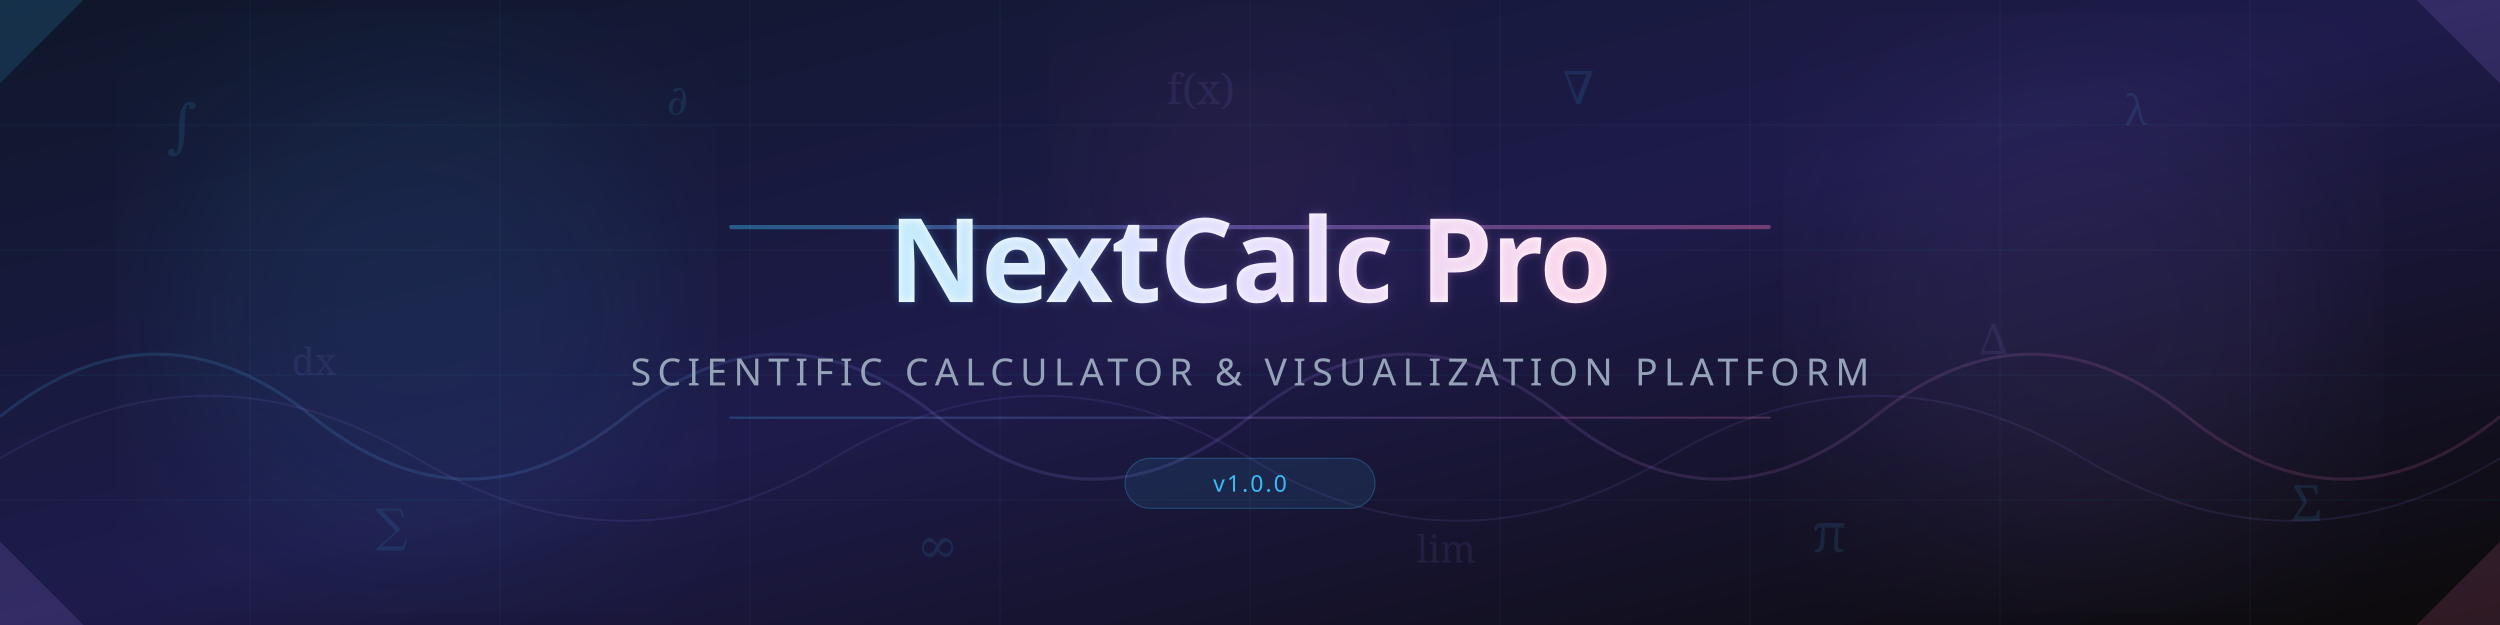
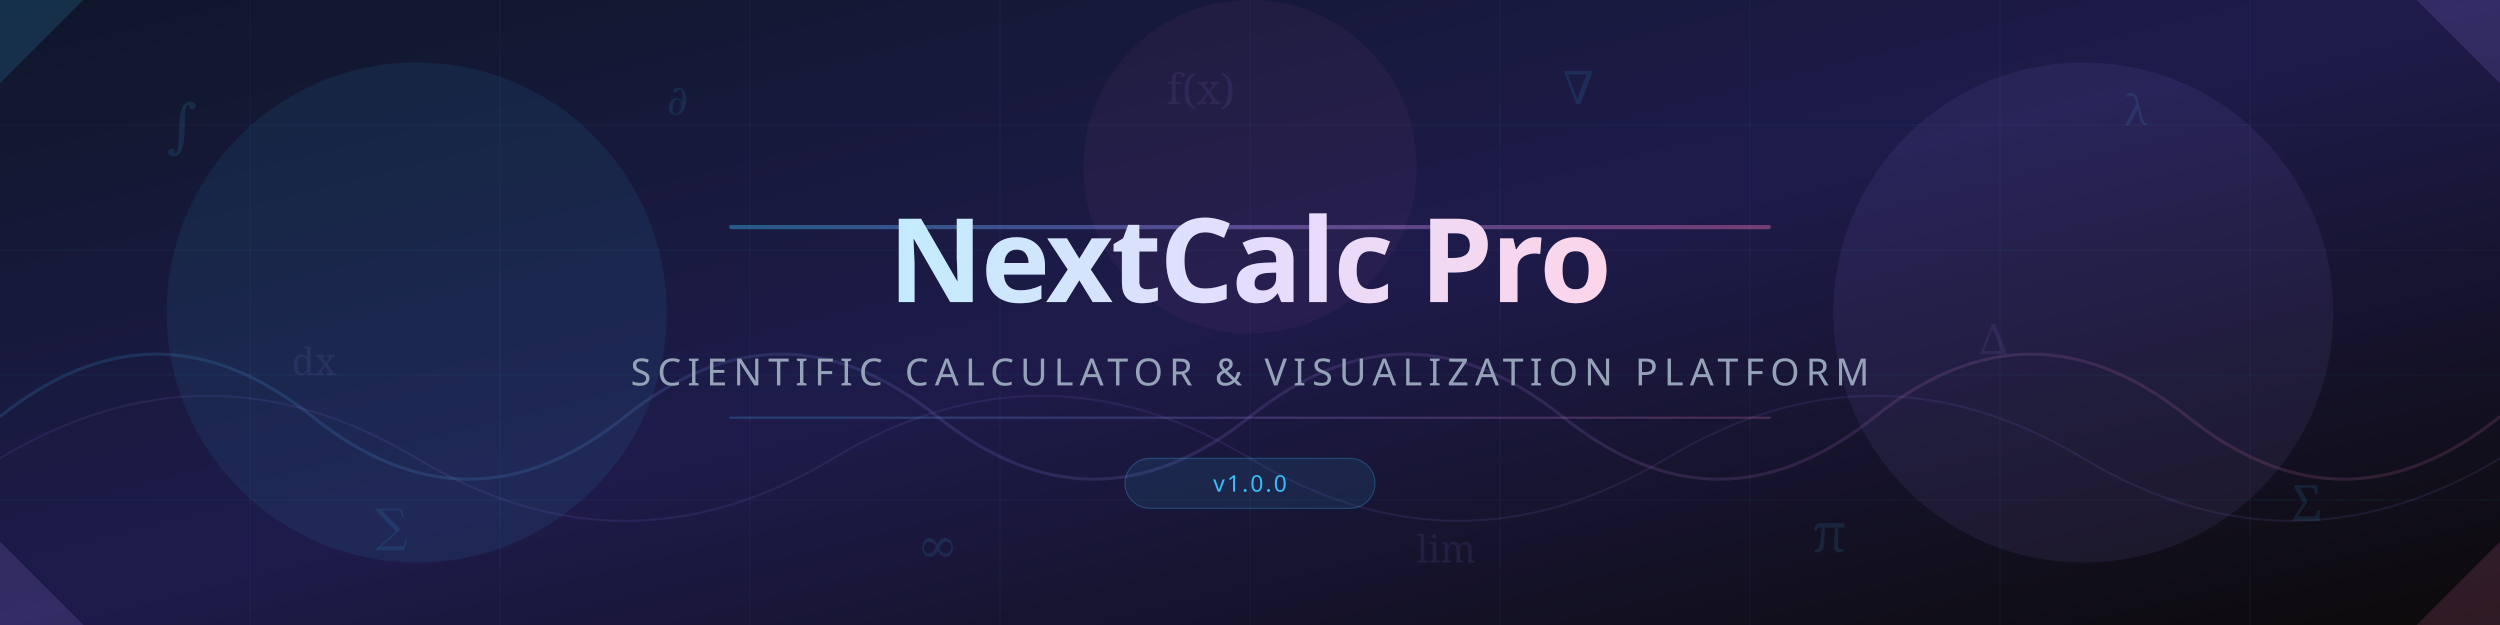
<svg xmlns="http://www.w3.org/2000/svg" viewBox="0 0 1200 300" width="1200" height="300">
  <defs>
    <linearGradient id="bg" x1="0%" y1="0%" x2="100%" y2="100%">
      <stop offset="0%" style="stop-color:#0f172a" />
      <stop offset="50%" style="stop-color:#1e1b4b" />
      <stop offset="100%" style="stop-color:#0c0a09" />
    </linearGradient>
    <linearGradient id="accent" x1="0%" y1="0%" x2="100%" y2="0%">
      <stop offset="0%" style="stop-color:#38bdf8" />
      <stop offset="50%" style="stop-color:#a78bfa" />
      <stop offset="100%" style="stop-color:#f472b6" />
    </linearGradient>
    <linearGradient id="glow" x1="0%" y1="0%" x2="100%" y2="0%">
      <stop offset="0%" style="stop-color:#38bdf8;stop-opacity:0.3" />
      <stop offset="100%" style="stop-color:#a78bfa;stop-opacity:0.3" />
    </linearGradient>
-     <filter id="blur1">
-       <feGaussianBlur stdDeviation="40" />
-     </filter>
-     <filter id="blur2">
-       <feGaussianBlur stdDeviation="2" />
-     </filter>
  </defs>
  <rect width="1200" height="300" fill="url(#bg)" />
-   <circle cx="200" cy="150" r="120" fill="#38bdf8" opacity="0.08" filter="url(#blur1)" />
-   <circle cx="1000" cy="150" r="120" fill="#a78bfa" opacity="0.08" filter="url(#blur1)" />
-   <circle cx="600" cy="80" r="80" fill="#f472b6" opacity="0.05" filter="url(#blur1)" />
+   <circle cx="200" cy="150" r="120" fill="#38bdf8" opacity="0.08" />
+   <circle cx="1000" cy="150" r="120" fill="#a78bfa" opacity="0.08" />
+   <circle cx="600" cy="80" r="80" fill="#f472b6" opacity="0.05" />
  <g stroke="#38bdf8" stroke-opacity="0.06" stroke-width="0.5">
    <line x1="0" y1="60" x2="1200" y2="60" />
    <line x1="0" y1="120" x2="1200" y2="120" />
    <line x1="0" y1="180" x2="1200" y2="180" />
    <line x1="0" y1="240" x2="1200" y2="240" />
    <line x1="120" y1="0" x2="120" y2="300" />
    <line x1="240" y1="0" x2="240" y2="300" />
    <line x1="360" y1="0" x2="360" y2="300" />
    <line x1="480" y1="0" x2="480" y2="300" />
    <line x1="600" y1="0" x2="600" y2="300" />
    <line x1="720" y1="0" x2="720" y2="300" />
    <line x1="840" y1="0" x2="840" y2="300" />
    <line x1="960" y1="0" x2="960" y2="300" />
    <line x1="1080" y1="0" x2="1080" y2="300" />
  </g>
  <path d="M 0 200 Q 75 140, 150 200 T 300 200 T 450 200 T 600 200 T 750 200 T 900 200 T 1050 200 T 1200 200" fill="none" stroke="url(#accent)" stroke-width="1.5" stroke-opacity="0.15" />
  <path d="M 0 220 Q 100 160, 200 220 T 400 220 T 600 220 T 800 220 T 1000 220 T 1200 220" fill="none" stroke="#a78bfa" stroke-width="1" stroke-opacity="0.1" />
  <g fill="#38bdf8" opacity="0.12" font-family="'Georgia', serif">
    <text x="80" y="70" font-size="28">∫</text>
    <text x="180" y="260" font-size="22">∑</text>
    <text x="320" y="55" font-size="20">∂</text>
    <text x="440" y="270" font-size="24">∞</text>
    <text x="750" y="50" font-size="22">∇</text>
    <text x="870" y="265" font-size="26">π</text>
    <text x="1020" y="60" font-size="20">λ</text>
    <text x="1100" y="250" font-size="24">Σ</text>
  </g>
  <g fill="#a78bfa" opacity="0.1" font-family="'Georgia', serif">
    <text x="140" y="180" font-size="18">dx</text>
    <text x="560" y="50" font-size="20">f(x)</text>
    <text x="680" y="270" font-size="18">lim</text>
    <text x="950" y="170" font-size="20">∆</text>
  </g>
  <rect x="350" y="108" width="500" height="2" rx="1" fill="url(#accent)" opacity="0.4" />
  <text x="600" y="145" text-anchor="middle" font-family="'Segoe UI', system-ui, -apple-system, sans-serif" font-size="56" font-weight="700" fill="white" letter-spacing="-1">
    NextCalc Pro
  </text>
-   <text x="600" y="145" text-anchor="middle" font-family="'Segoe UI', system-ui, -apple-system, sans-serif" font-size="56" font-weight="700" fill="url(#accent)" opacity="0.3" filter="url(#blur2)" letter-spacing="-1">
+   <text x="600" y="145" text-anchor="middle" font-family="'Segoe UI', system-ui, -apple-system, sans-serif" font-size="56" font-weight="700" fill="url(#accent)" opacity="0.3" letter-spacing="-1">
    NextCalc Pro
  </text>
  <text x="600" y="185" text-anchor="middle" font-family="'Segoe UI', system-ui, -apple-system, sans-serif" font-size="18" fill="#94a3b8" letter-spacing="3">
    SCIENTIFIC CALCULATOR &amp; VISUALIZATION PLATFORM
  </text>
  <rect x="350" y="200" width="500" height="1" rx="0.5" fill="url(#accent)" opacity="0.25" />
  <g transform="translate(540, 220)">
    <rect width="120" height="24" rx="12" fill="#38bdf8" fill-opacity="0.1" stroke="#38bdf8" stroke-opacity="0.3" stroke-width="0.5" />
    <text x="60" y="16" text-anchor="middle" font-family="'Segoe UI', system-ui, sans-serif" font-size="11" fill="#38bdf8" letter-spacing="1">v1.0.0</text>
  </g>
  <path d="M 0 0 L 40 0 L 0 40 Z" fill="#38bdf8" opacity="0.15" />
  <path d="M 1200 0 L 1160 0 L 1200 40 Z" fill="#a78bfa" opacity="0.15" />
  <path d="M 0 300 L 40 300 L 0 260 Z" fill="#a78bfa" opacity="0.15" />
  <path d="M 1200 300 L 1160 300 L 1200 260 Z" fill="#f472b6" opacity="0.15" />
</svg>
